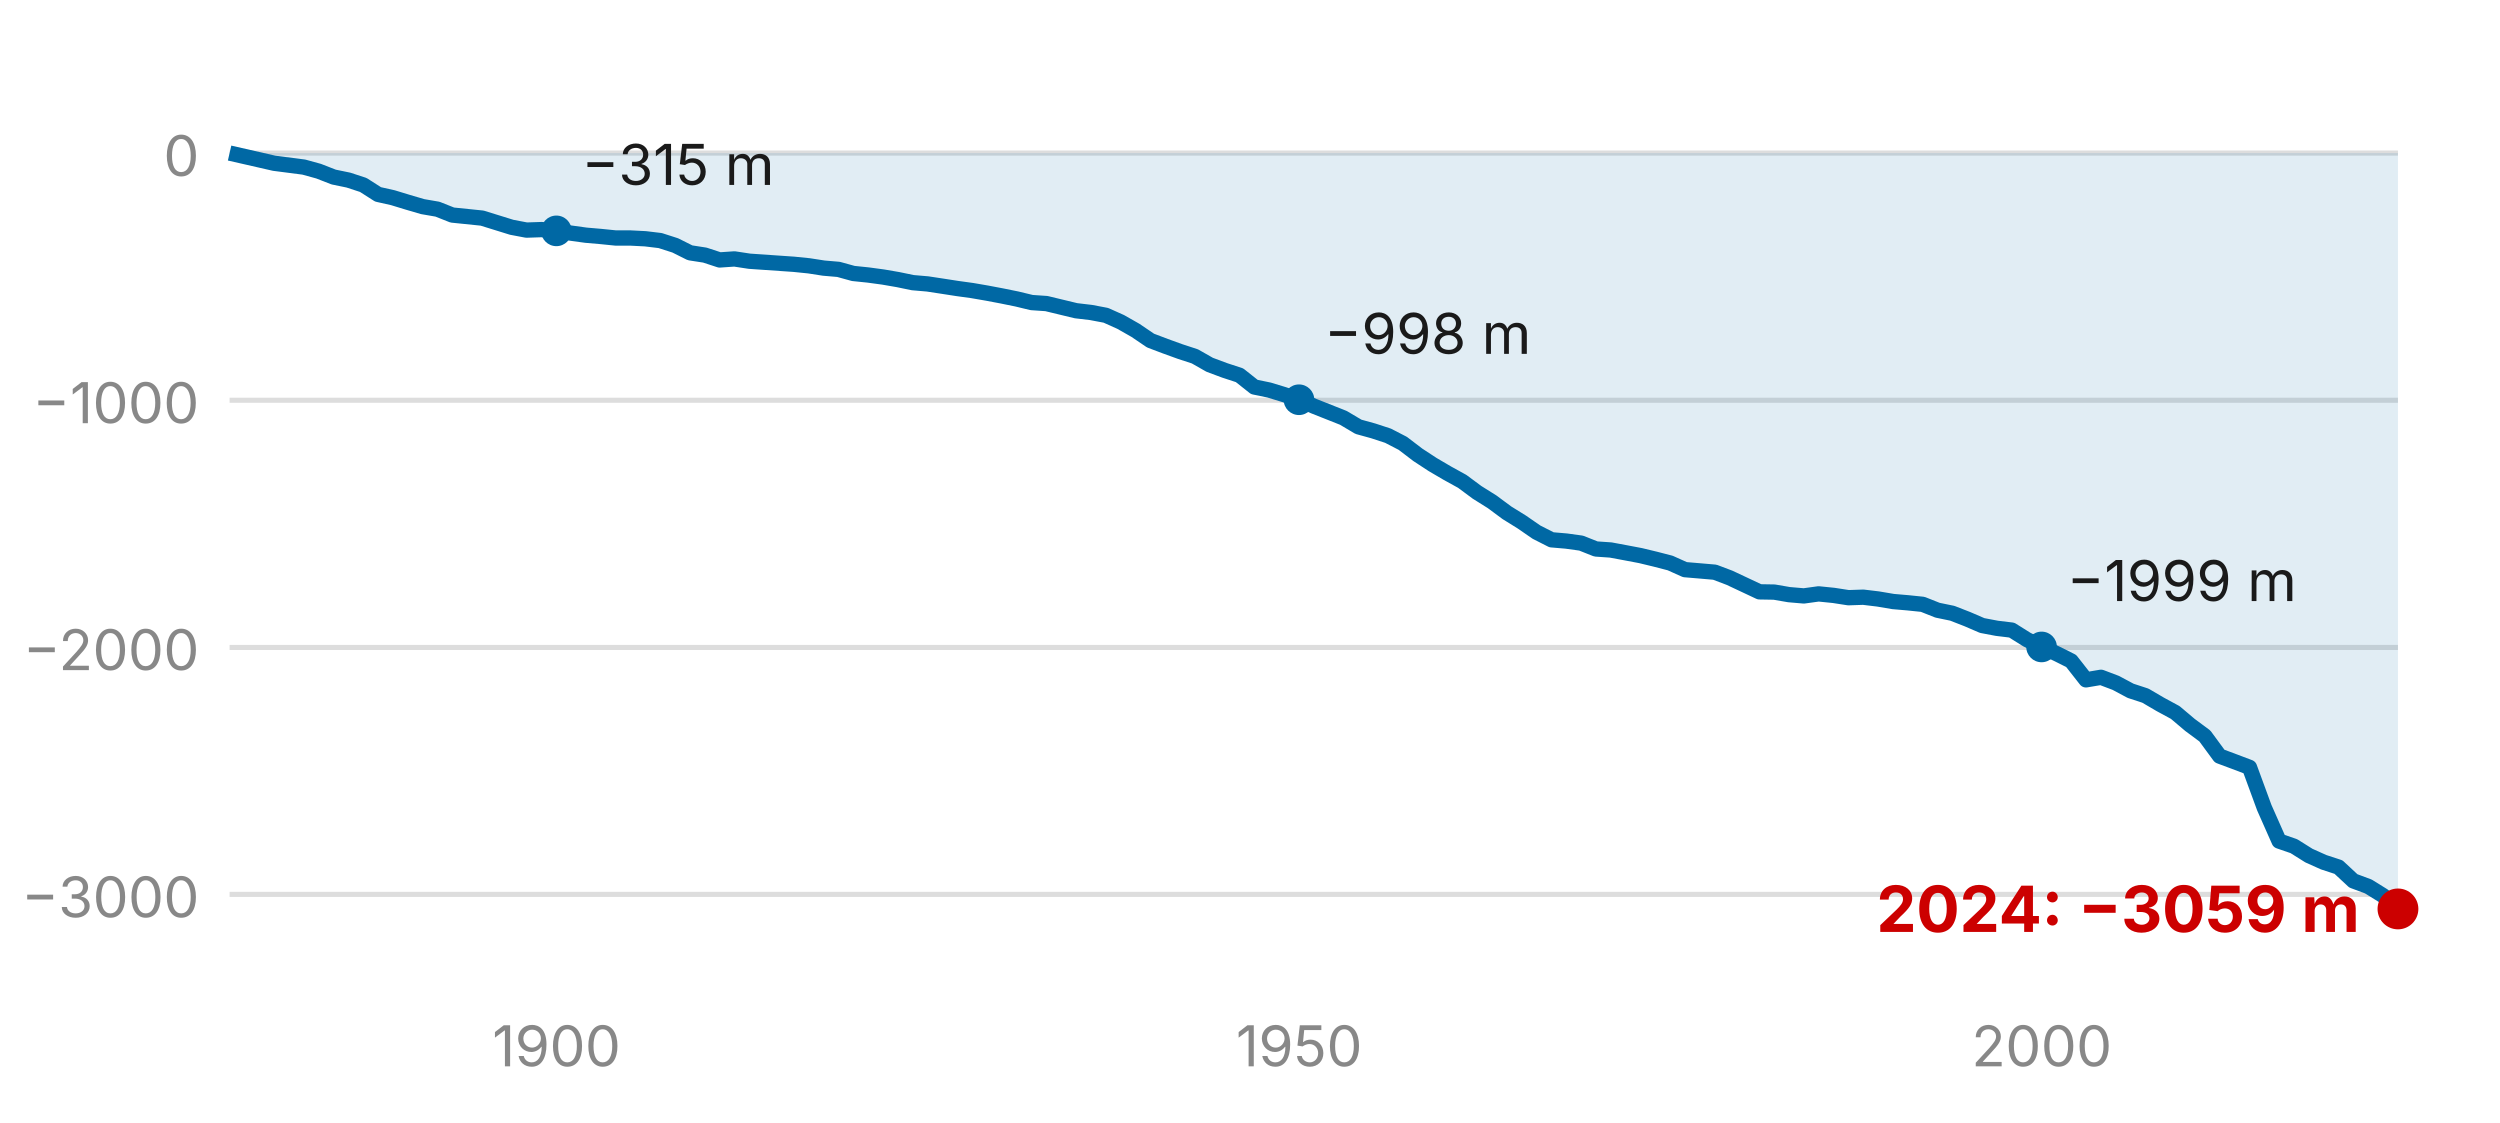
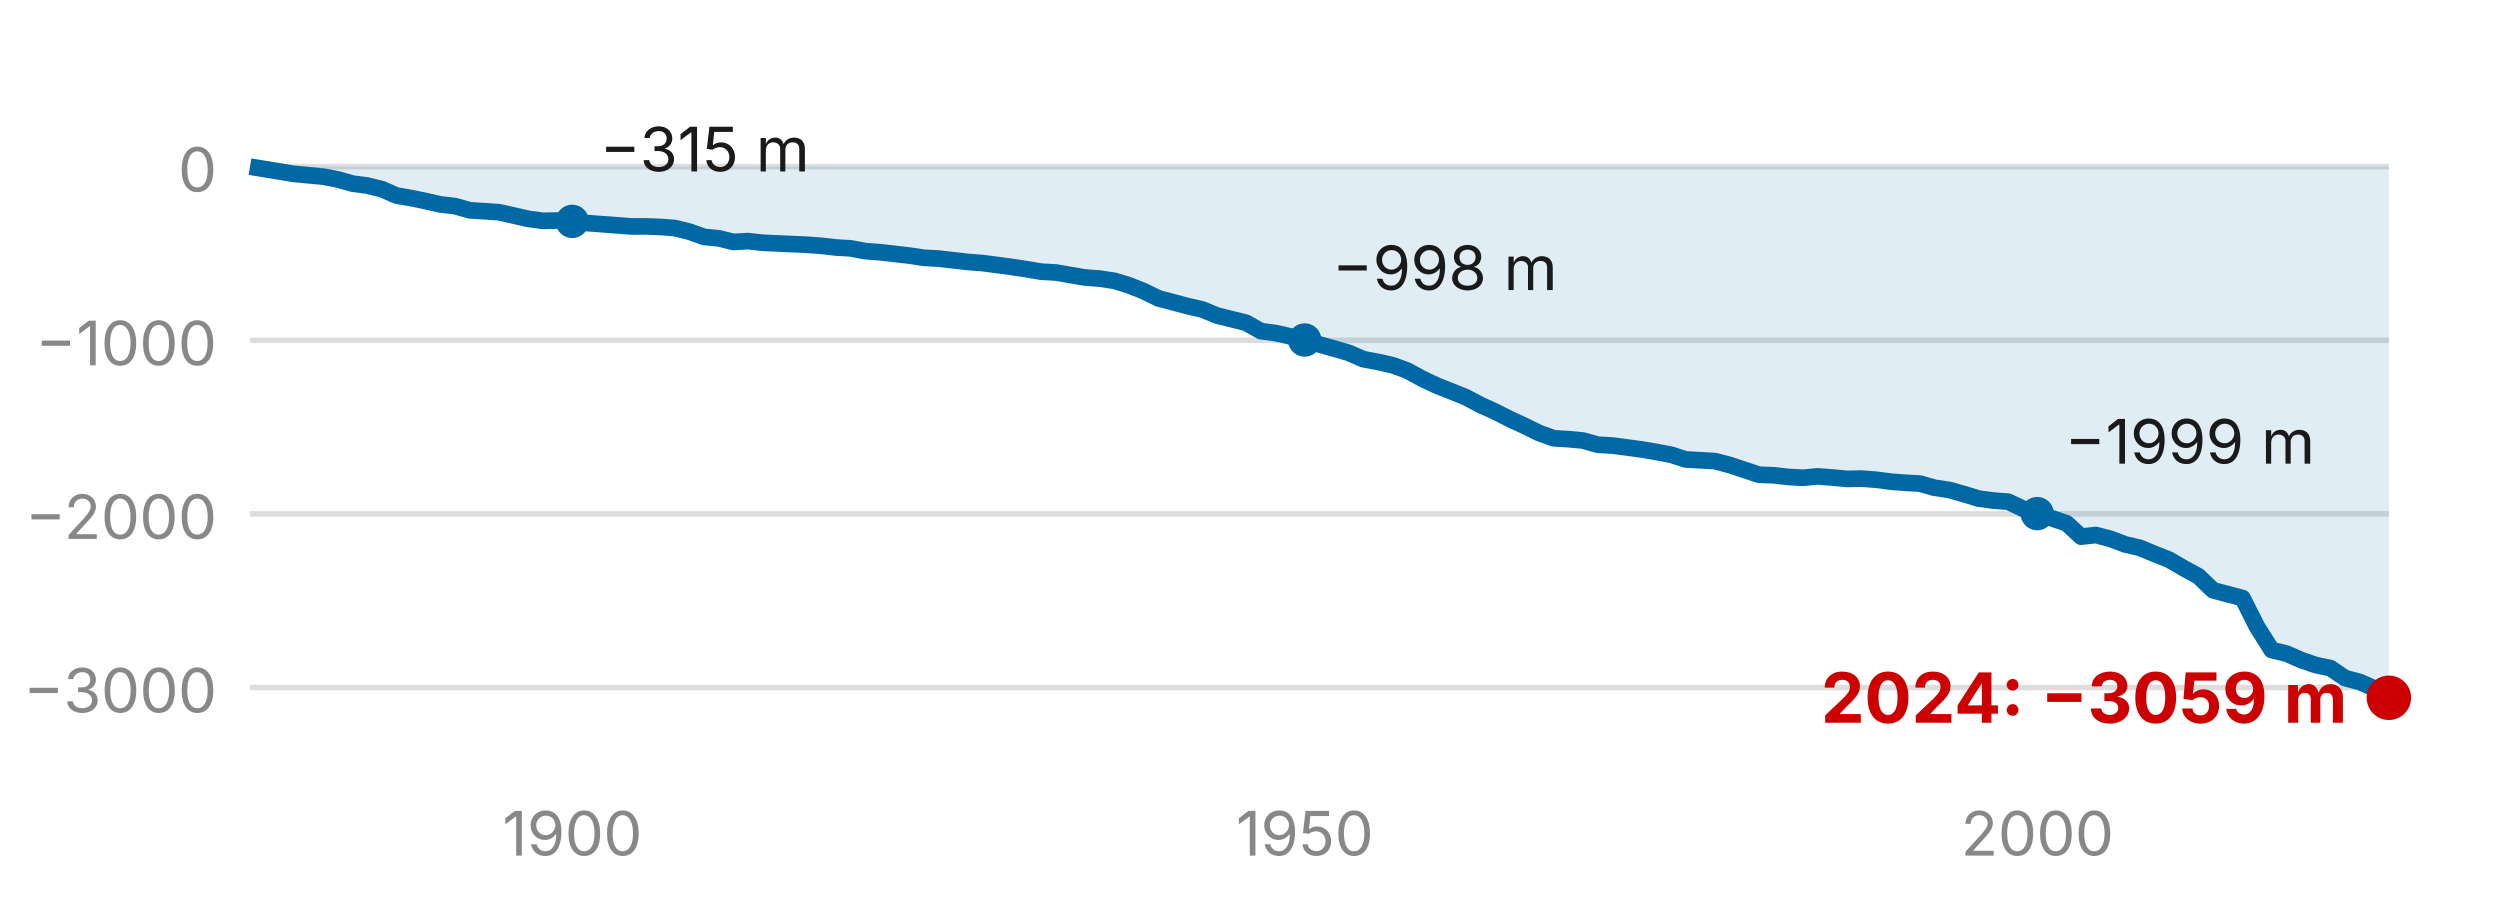
- <svg xmlns="http://www.w3.org/2000/svg" viewBox="0 0 98 44" width="98mm" height="44mm">
-   <line x1="9" x2="94" y1="6.00" y2="6.00" stroke="#ddd" stroke-width="0.2" />
+ <svg xmlns="http://www.w3.org/2000/svg" viewBox="0 0 90 33" width="90mm" height="33mm">
+   <line x1="9" x2="86" y1="6.00" y2="6.00" stroke="#ddd" stroke-width="0.2" />
  <text x="7.80" y="6.90" font-size="2.2" text-anchor="end" fill="#888" font-weight="400" style="font-family:Inter,Arial,sans-serif">0</text>
-   <line x1="9" x2="94" y1="15.69" y2="15.69" stroke="#ddd" stroke-width="0.2" />
-   <text x="7.80" y="16.59" font-size="2.2" text-anchor="end" fill="#888" font-weight="400" style="font-family:Inter,Arial,sans-serif">−1000</text>
-   <line x1="9" x2="94" y1="25.38" y2="25.38" stroke="#ddd" stroke-width="0.2" />
-   <text x="7.80" y="26.27" font-size="2.2" text-anchor="end" fill="#888" font-weight="400" style="font-family:Inter,Arial,sans-serif">−2000</text>
-   <line x1="9" x2="94" y1="35.06" y2="35.06" stroke="#ddd" stroke-width="0.2" />
-   <text x="7.80" y="35.96" font-size="2.2" text-anchor="end" fill="#888" font-weight="400" style="font-family:Inter,Arial,sans-serif">−3000</text>
-   <text x="21.81" y="41.80" font-size="2.2" text-anchor="middle" fill="#888" font-weight="400" style="font-family:Inter,Arial,sans-serif">1900</text>
-   <text x="50.92" y="41.80" font-size="2.2" text-anchor="middle" fill="#888" font-weight="400" style="font-family:Inter,Arial,sans-serif">1950</text>
-   <text x="80.03" y="41.80" font-size="2.2" text-anchor="middle" fill="#888" font-weight="400" style="font-family:Inter,Arial,sans-serif">2000</text>
-   <path d="M9.00,6.00L10.75,6.40L11.91,6.55L12.49,6.71L13.08,6.94L13.66,7.06L14.24,7.25L14.82,7.62L15.40,7.75L15.99,7.93L16.57,8.10L17.15,8.20L17.73,8.43L18.90,8.55L20.06,8.91L20.64,9.02L21.23,9.00L21.81,9.05L22.39,9.14L22.97,9.22L23.55,9.27L24.14,9.33L24.72,9.33L25.30,9.36L25.88,9.43L26.47,9.62L27.05,9.91L27.63,10.00L28.21,10.19L28.79,10.15L29.38,10.24L31.12,10.36L31.71,10.42L32.29,10.51L32.87,10.56L33.45,10.72L34.03,10.78L34.62,10.86L35.20,10.96L35.78,11.08L36.36,11.13L36.95,11.22L37.53,11.31L38.11,11.39L38.69,11.49L39.27,11.60L39.86,11.72L40.44,11.86L41.02,11.90L41.60,12.04L42.18,12.18L42.77,12.25L43.35,12.36L43.93,12.62L44.51,12.95L45.10,13.35L45.68,13.57L46.26,13.78L46.84,13.97L47.42,14.30L48.01,14.52L48.59,14.71L49.17,15.17L49.75,15.29L50.34,15.47L50.92,15.67L51.50,15.92L52.66,16.38L53.25,16.73L53.83,16.89L54.41,17.08L54.99,17.38L55.58,17.83L56.16,18.21L56.74,18.55L57.32,18.87L57.90,19.30L58.49,19.67L59.07,20.10L59.65,20.46L60.23,20.86L60.82,21.16L61.40,21.21L61.98,21.29L62.56,21.52L63.14,21.56L63.73,21.67L64.31,21.78L64.89,21.92L65.47,22.07L66.05,22.33L66.64,22.38L67.22,22.43L67.80,22.65L68.97,23.20L69.55,23.21L70.13,23.31L70.71,23.36L71.29,23.28L71.88,23.34L72.46,23.43L73.04,23.41L73.62,23.48L74.21,23.58L74.79,23.63L75.37,23.69L75.95,23.92L76.53,24.04L77.12,24.27L77.70,24.52L78.28,24.63L78.86,24.70L79.45,25.07L80.03,25.36L80.61,25.62L81.19,25.91L81.77,26.65L82.36,26.55L82.94,26.77L83.52,27.08L84.10,27.27L84.68,27.61L85.27,27.93L85.85,28.42L86.43,28.85L87.01,29.64L87.60,29.86L88.18,30.08L88.76,31.66L89.34,32.97L89.92,33.17L90.51,33.54L91.09,33.80L91.67,33.99L92.25,34.53L92.84,34.75L93.42,35.11L94.00,35.63L94.00,6.00L9.00,6.00Z" fill="#0068A4" opacity="0.12" />
-   <path d="M9.00,6.00L10.75,6.40L11.91,6.55L12.49,6.71L13.08,6.94L13.66,7.06L14.24,7.25L14.82,7.62L15.40,7.75L15.99,7.93L16.57,8.10L17.15,8.20L17.73,8.43L18.90,8.55L20.06,8.91L20.64,9.02L21.23,9.00L21.81,9.05L22.39,9.14L22.97,9.22L23.55,9.27L24.14,9.33L24.72,9.33L25.30,9.36L25.88,9.43L26.47,9.62L27.05,9.91L27.63,10.00L28.21,10.19L28.79,10.15L29.38,10.24L31.12,10.36L31.71,10.42L32.29,10.51L32.87,10.56L33.45,10.72L34.03,10.78L34.62,10.86L35.20,10.96L35.78,11.08L36.36,11.13L36.95,11.22L37.53,11.31L38.11,11.39L38.69,11.49L39.27,11.60L39.86,11.72L40.44,11.86L41.02,11.90L41.60,12.04L42.18,12.18L42.77,12.25L43.35,12.36L43.93,12.62L44.51,12.95L45.10,13.35L45.68,13.57L46.26,13.78L46.84,13.97L47.42,14.30L48.01,14.52L48.59,14.71L49.17,15.17L49.75,15.29L50.34,15.47L50.92,15.67L51.50,15.92L52.66,16.38L53.25,16.73L53.83,16.89L54.41,17.08L54.99,17.38L55.58,17.83L56.16,18.21L56.74,18.55L57.32,18.87L57.90,19.30L58.49,19.67L59.07,20.10L59.65,20.46L60.23,20.86L60.82,21.16L61.40,21.21L61.98,21.29L62.56,21.52L63.14,21.56L63.73,21.67L64.31,21.78L64.89,21.92L65.47,22.07L66.05,22.33L66.64,22.38L67.22,22.43L67.80,22.65L68.97,23.20L69.55,23.21L70.13,23.31L70.71,23.36L71.29,23.28L71.88,23.34L72.46,23.43L73.04,23.41L73.62,23.48L74.21,23.58L74.79,23.63L75.37,23.69L75.95,23.92L76.53,24.04L77.12,24.27L77.70,24.52L78.28,24.63L78.86,24.70L79.45,25.07L80.03,25.36L80.61,25.62L81.19,25.91L81.77,26.65L82.36,26.55L82.94,26.77L83.52,27.08L84.10,27.27L84.68,27.61L85.27,27.93L85.85,28.42L86.43,28.85L87.01,29.64L87.60,29.86L88.18,30.08L88.76,31.66L89.34,32.97L89.92,33.17L90.51,33.54L91.09,33.80L91.67,33.99L92.25,34.53L92.84,34.75L93.42,35.11L94.00,35.63" fill="none" stroke="#0068A4" stroke-width="0.6" stroke-linejoin="round" />
-   <circle cx="21.81" cy="9.05" r="0.6" fill="#0068A4" />
-   <text x="22.81" y="7.25" font-size="2.2" text-anchor="start" fill="#1a1a1a" font-weight="400" style="font-family:Inter,Arial,sans-serif">−315 m</text>
-   <circle cx="50.92" cy="15.67" r="0.6" fill="#0068A4" />
-   <text x="51.92" y="13.87" font-size="2.2" text-anchor="start" fill="#1a1a1a" font-weight="400" style="font-family:Inter,Arial,sans-serif">−998 m</text>
-   <circle cx="80.03" cy="25.36" r="0.6" fill="#0068A4" />
-   <text x="81.03" y="23.56" font-size="2.2" text-anchor="start" fill="#1a1a1a" font-weight="400" style="font-family:Inter,Arial,sans-serif">−1999 m</text>
-   <circle cx="94.00" cy="35.63" r="0.8" fill="#CC0000" />
-   <text x="92.50" y="36.53" font-size="2.5" text-anchor="end" fill="#CC0000" font-weight="700" style="font-family:Inter,Arial,sans-serif">2024: −3059 m</text>
+   <line x1="9" x2="86" y1="12.25" y2="12.25" stroke="#ddd" stroke-width="0.2" />
+   <text x="7.80" y="13.15" font-size="2.2" text-anchor="end" fill="#888" font-weight="400" style="font-family:Inter,Arial,sans-serif">−1000</text>
+   <line x1="9" x2="86" y1="18.50" y2="18.50" stroke="#ddd" stroke-width="0.2" />
+   <text x="7.80" y="19.40" font-size="2.2" text-anchor="end" fill="#888" font-weight="400" style="font-family:Inter,Arial,sans-serif">−2000</text>
+   <line x1="9" x2="86" y1="24.75" y2="24.75" stroke="#ddd" stroke-width="0.2" />
+   <text x="7.80" y="25.65" font-size="2.2" text-anchor="end" fill="#888" font-weight="400" style="font-family:Inter,Arial,sans-serif">−3000</text>
+   <text x="20.60" y="30.80" font-size="2.2" text-anchor="middle" fill="#888" font-weight="400" style="font-family:Inter,Arial,sans-serif">1900</text>
+   <text x="46.97" y="30.80" font-size="2.2" text-anchor="middle" fill="#888" font-weight="400" style="font-family:Inter,Arial,sans-serif">1950</text>
+   <text x="73.34" y="30.80" font-size="2.2" text-anchor="middle" fill="#888" font-weight="400" style="font-family:Inter,Arial,sans-serif">2000</text>
+   <path d="M9.00,6.00L10.58,6.26L11.64,6.36L12.16,6.46L12.69,6.61L13.22,6.68L13.75,6.81L14.27,7.04L14.80,7.13L15.33,7.24L15.86,7.36L16.38,7.42L16.91,7.57L17.97,7.64L19.02,7.88L19.55,7.95L20.08,7.94L20.60,7.97L21.13,8.03L21.66,8.07L22.18,8.11L22.71,8.15L23.24,8.15L23.77,8.17L24.29,8.21L24.82,8.34L25.35,8.53L25.88,8.58L26.40,8.71L26.93,8.68L27.46,8.74L29.04,8.81L29.57,8.85L30.10,8.91L30.62,8.94L31.15,9.04L31.68,9.08L32.21,9.14L32.73,9.20L33.26,9.28L33.79,9.31L34.32,9.37L34.84,9.43L35.37,9.47L35.90,9.54L36.42,9.61L36.95,9.69L37.48,9.78L38.01,9.81L38.53,9.90L39.06,9.99L39.59,10.03L40.12,10.11L40.64,10.27L41.17,10.48L41.70,10.74L42.23,10.88L42.75,11.02L43.28,11.14L43.81,11.36L44.34,11.49L44.86,11.62L45.39,11.92L45.92,11.99L46.45,12.11L46.97,12.24L47.50,12.40L48.55,12.70L49.08,12.93L49.61,13.03L50.14,13.15L50.66,13.34L51.19,13.63L51.72,13.88L52.25,14.09L52.77,14.30L53.30,14.58L53.83,14.82L54.36,15.09L54.88,15.33L55.41,15.59L55.94,15.78L56.47,15.81L56.99,15.86L57.52,16.01L58.05,16.04L58.58,16.11L59.10,16.18L59.63,16.27L60.16,16.37L60.68,16.54L61.21,16.57L61.74,16.60L62.27,16.74L63.32,17.09L63.85,17.11L64.38,17.17L64.90,17.20L65.43,17.15L65.96,17.19L66.49,17.24L67.01,17.23L67.54,17.27L68.07,17.34L68.60,17.38L69.12,17.41L69.65,17.56L70.18,17.64L70.71,17.79L71.23,17.95L71.76,18.02L72.29,18.06L72.82,18.31L73.34,18.49L73.87,18.66L74.40,18.84L74.92,19.32L75.45,19.26L75.98,19.40L76.51,19.60L77.03,19.72L77.56,19.94L78.09,20.15L78.62,20.46L79.14,20.74L79.67,21.25L80.20,21.39L80.73,21.53L81.25,22.56L81.78,23.40L82.31,23.53L82.84,23.76L83.36,23.94L83.89,24.05L84.42,24.41L84.95,24.55L85.47,24.78L86.00,25.12L86.00,6.00L9.00,6.00Z" fill="#0068A4" opacity="0.12" />
+   <path d="M9.00,6.00L10.58,6.26L11.64,6.36L12.16,6.46L12.69,6.61L13.22,6.68L13.75,6.81L14.27,7.04L14.80,7.13L15.33,7.24L15.86,7.36L16.38,7.42L16.91,7.57L17.97,7.64L19.02,7.88L19.55,7.95L20.08,7.94L20.60,7.97L21.13,8.03L21.66,8.07L22.18,8.11L22.71,8.15L23.24,8.15L23.77,8.17L24.29,8.21L24.82,8.34L25.35,8.53L25.88,8.58L26.40,8.71L26.93,8.68L27.46,8.74L29.04,8.81L29.57,8.85L30.10,8.91L30.62,8.94L31.15,9.04L31.68,9.08L32.21,9.14L32.73,9.20L33.26,9.28L33.79,9.31L34.32,9.37L34.84,9.43L35.37,9.47L35.90,9.54L36.42,9.61L36.95,9.69L37.48,9.78L38.01,9.81L38.53,9.90L39.06,9.99L39.59,10.03L40.12,10.11L40.64,10.27L41.17,10.48L41.70,10.74L42.23,10.88L42.75,11.02L43.28,11.14L43.81,11.36L44.34,11.49L44.86,11.62L45.39,11.92L45.92,11.99L46.45,12.11L46.97,12.24L47.50,12.40L48.55,12.70L49.08,12.93L49.61,13.03L50.14,13.15L50.66,13.34L51.19,13.63L51.72,13.88L52.25,14.09L52.77,14.30L53.30,14.58L53.83,14.82L54.36,15.09L54.88,15.33L55.41,15.59L55.94,15.78L56.47,15.81L56.99,15.86L57.52,16.01L58.05,16.04L58.58,16.11L59.10,16.18L59.63,16.27L60.16,16.37L60.68,16.54L61.21,16.57L61.74,16.60L62.27,16.74L63.32,17.09L63.85,17.11L64.38,17.17L64.90,17.20L65.43,17.15L65.96,17.19L66.49,17.24L67.01,17.23L67.54,17.27L68.07,17.34L68.60,17.38L69.12,17.41L69.65,17.56L70.18,17.64L70.71,17.79L71.23,17.95L71.76,18.02L72.29,18.06L72.82,18.31L73.34,18.49L73.87,18.66L74.40,18.84L74.92,19.32L75.45,19.26L75.98,19.40L76.51,19.60L77.03,19.72L77.56,19.94L78.09,20.15L78.62,20.46L79.14,20.74L79.67,21.25L80.20,21.39L80.73,21.53L81.25,22.56L81.78,23.40L82.31,23.53L82.84,23.76L83.36,23.94L83.89,24.05L84.42,24.41L84.95,24.55L85.47,24.78L86.00,25.12" fill="none" stroke="#0068A4" stroke-width="0.6" stroke-linejoin="round" />
+   <circle cx="20.60" cy="7.97" r="0.6" fill="#0068A4" />
+   <text x="21.60" y="6.17" font-size="2.2" text-anchor="start" fill="#1a1a1a" font-weight="400" style="font-family:Inter,Arial,sans-serif">−315 m</text>
+   <circle cx="46.97" cy="12.24" r="0.6" fill="#0068A4" />
+   <text x="47.97" y="10.44" font-size="2.2" text-anchor="start" fill="#1a1a1a" font-weight="400" style="font-family:Inter,Arial,sans-serif">−998 m</text>
+   <circle cx="73.34" cy="18.49" r="0.6" fill="#0068A4" />
+   <text x="74.34" y="16.69" font-size="2.2" text-anchor="start" fill="#1a1a1a" font-weight="400" style="font-family:Inter,Arial,sans-serif">−1999 m</text>
+   <circle cx="86.00" cy="25.12" r="0.8" fill="#CC0000" />
+   <text x="84.50" y="26.02" font-size="2.5" text-anchor="end" fill="#CC0000" font-weight="700" style="font-family:Inter,Arial,sans-serif">2024: −3059 m</text>
</svg>
